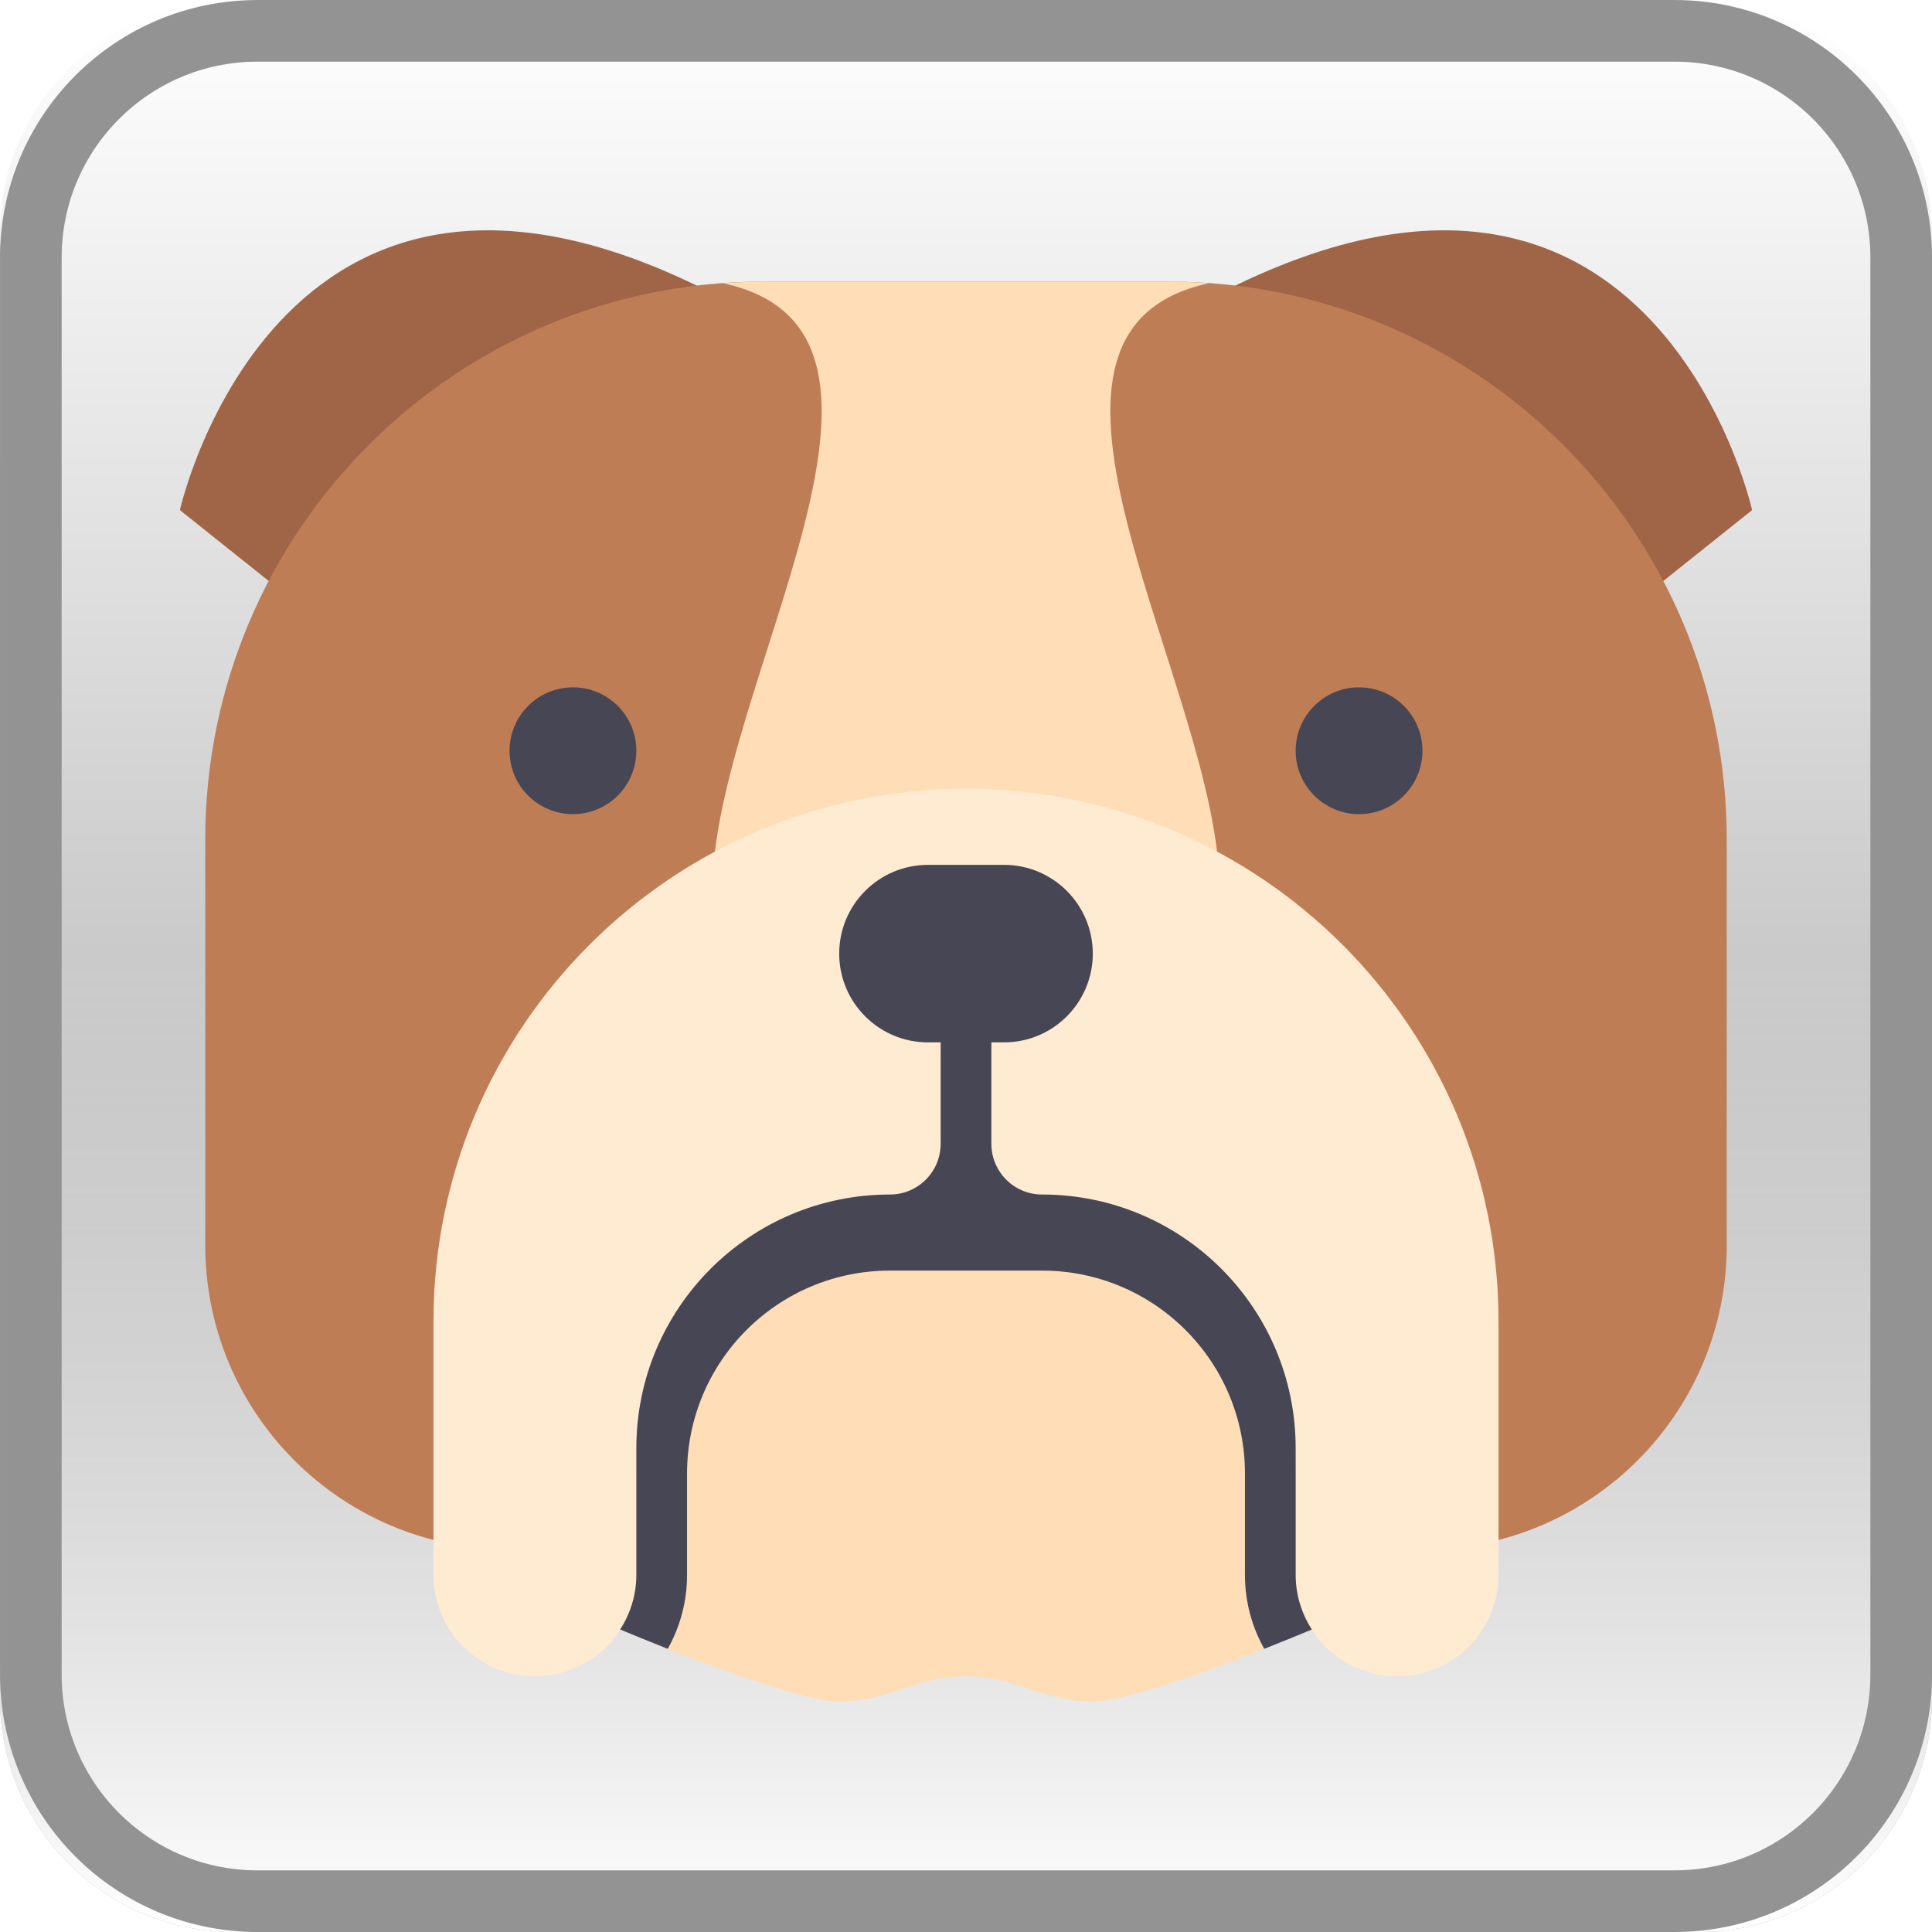
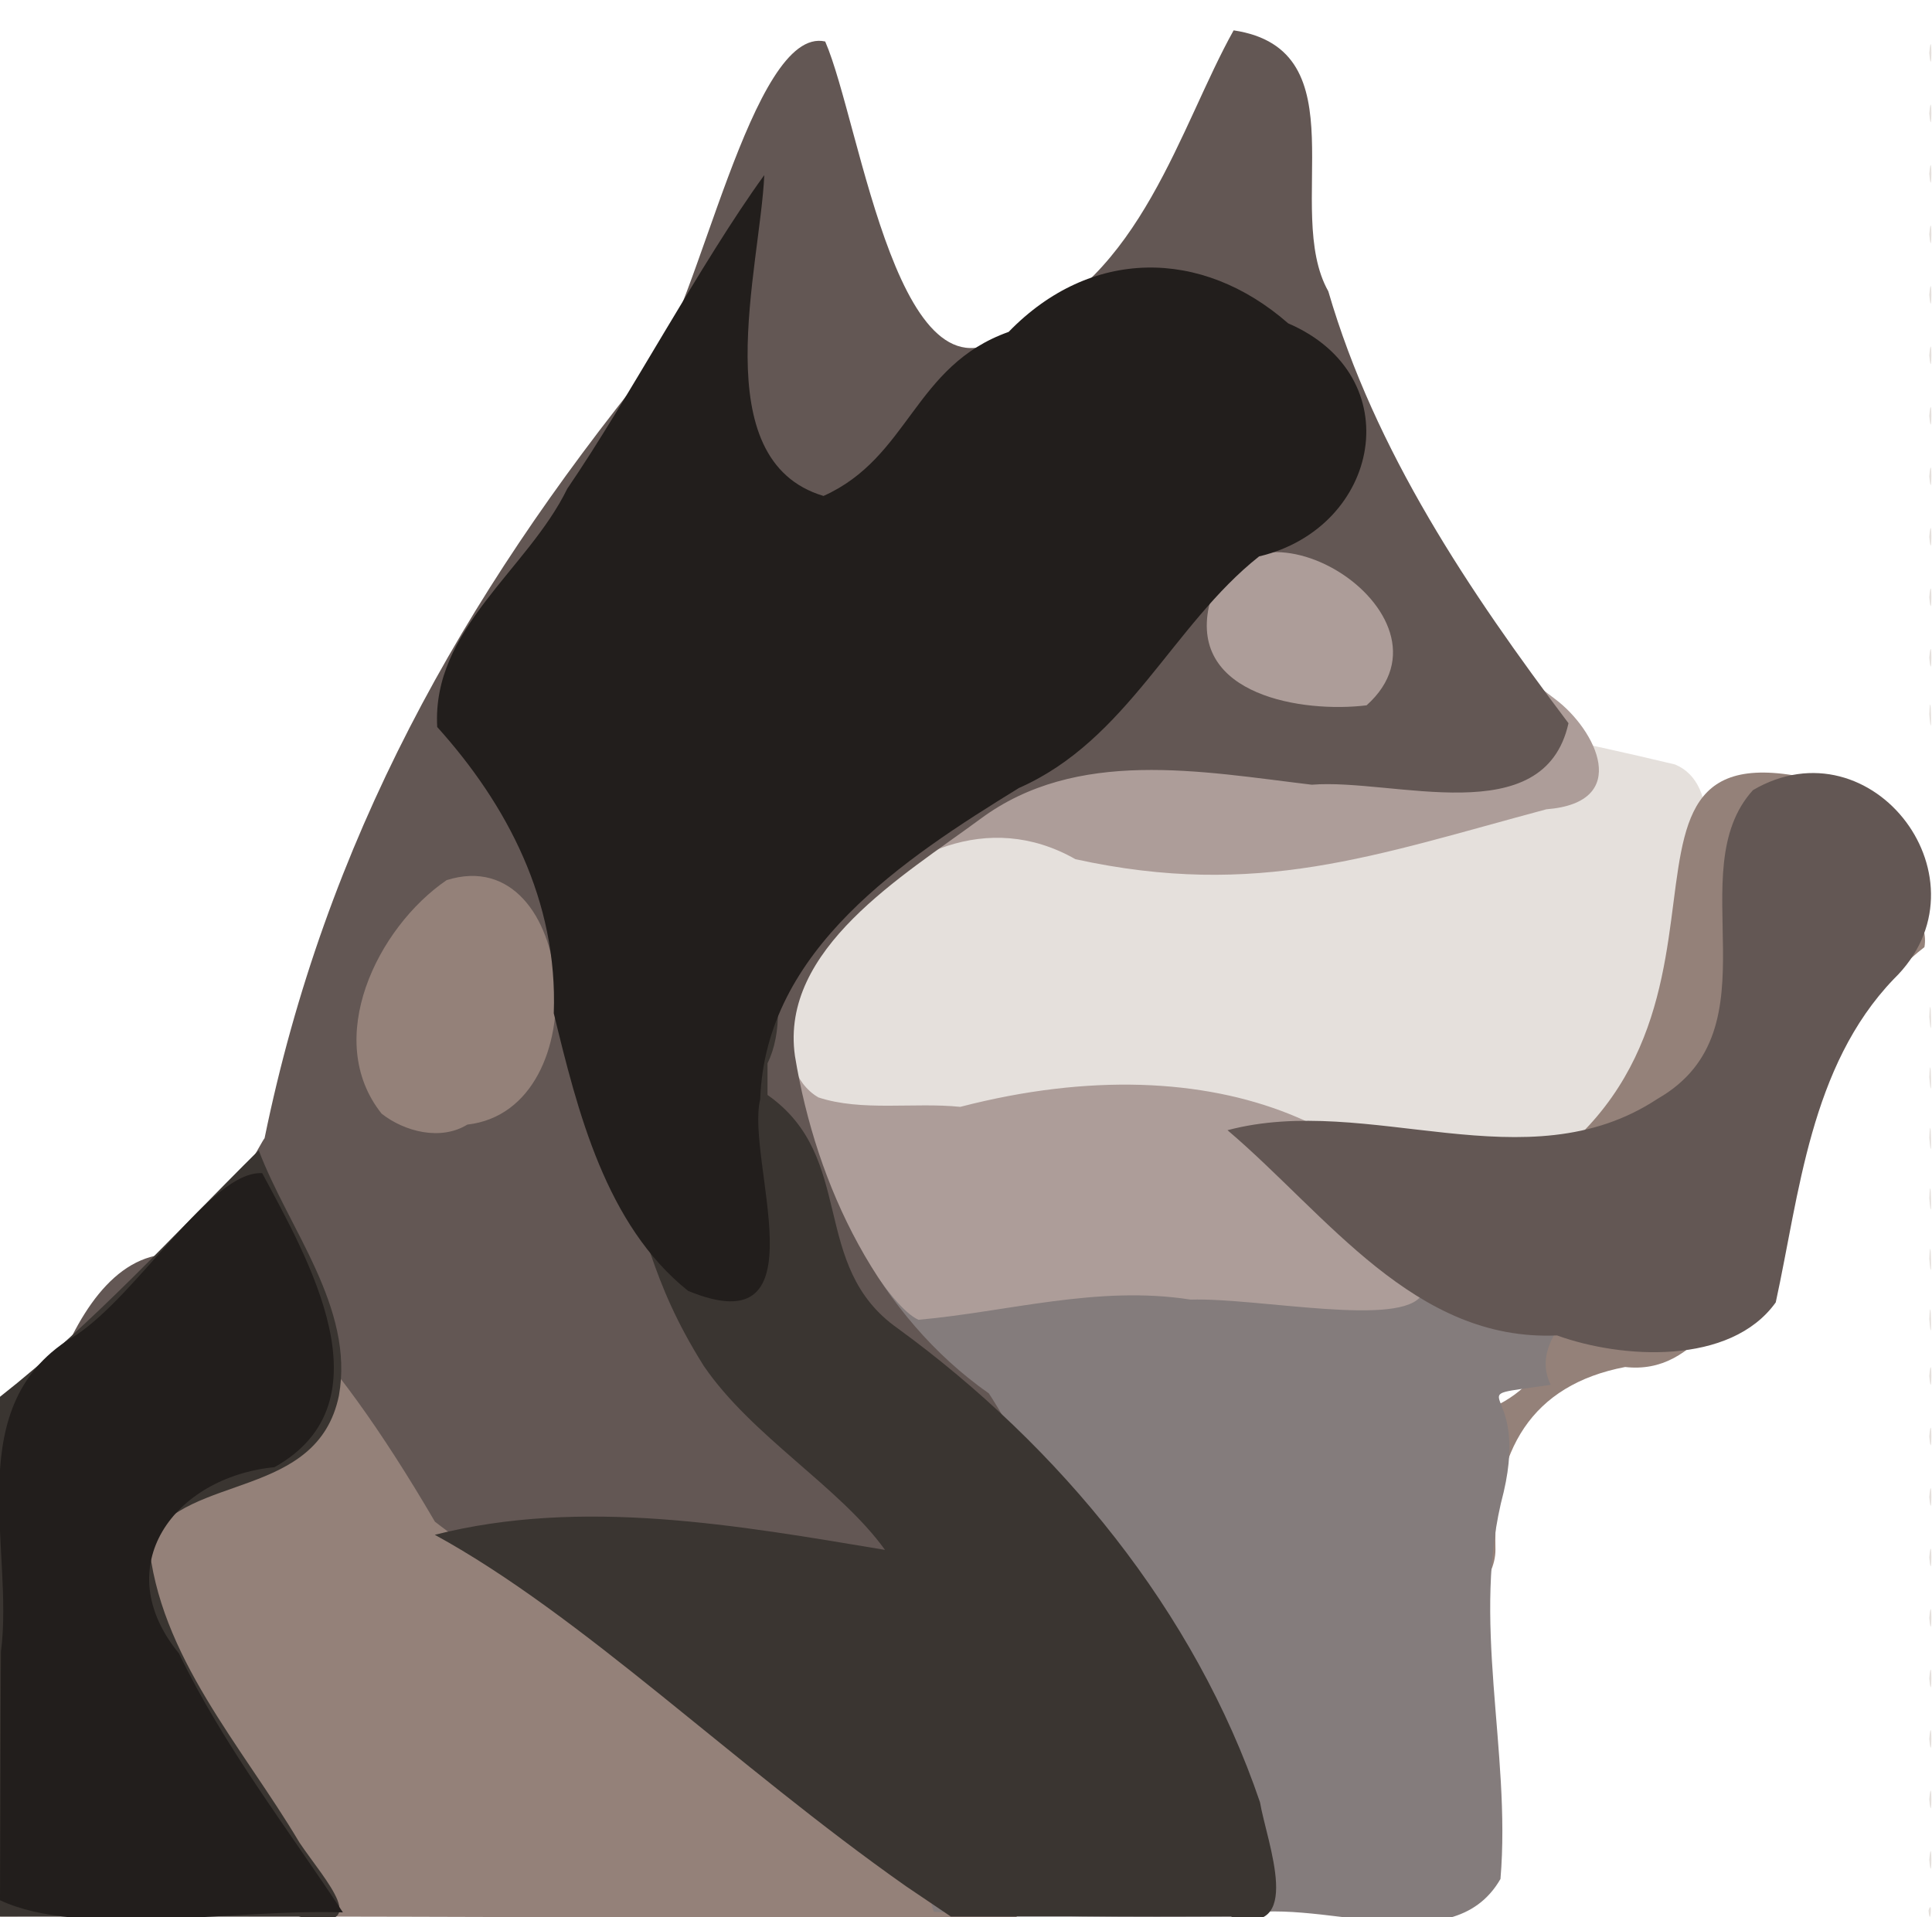
- <svg xmlns="http://www.w3.org/2000/svg" id="svg4588" height="32" width="32" version="1.1">
-   <defs id="defs4590">
-     <linearGradient id="E" y2="1055.4" gradientUnits="userSpaceOnUse" y1="1086.4" gradientTransform="matrix(1.0329,0,0,1.0329,-59.414,-1122.2)" x2="73.009" x1="73.009">
-       <stop id="stop4324" stop-color="#fff" offset="0" />
-       <stop id="stop4326" stop-color="#939393" offset="1" />
-     </linearGradient>
-     <linearGradient id="F" y2="1070.9" gradientUnits="userSpaceOnUse" y1="1086.4" gradientTransform="matrix(1.0329,0,0,1.0329,-59.414,-1090.2)" x2="73.009" x1="73.009">
-       <stop id="stop3297-5-3-1-9-9" stop-color="#fff" offset="0" />
-       <stop id="stop4354-4-5-0-3" stop-color="#fff" stop-opacity="0" offset="1" />
-     </linearGradient>
-   </defs>
-   <g id="g45718" style="enable-background:new" transform="translate(-2.5e-4,-3e-4)">
-     <g id="g4276">
-       <rect id="rect4364" style="fill:url(#E);enable-background:new" transform="scale(1,-1)" ry="3.878" width="32" y="-32" x="0" height="32" />
-       <rect id="rect4366" style="fill:url(#F);enable-background:new" ry="3.878" height="32" width="32" y="0.001" x="0" />
-       <rect id="rect4426" style="fill:none;stroke:#939393;stroke-width:1.021;stroke-linecap:round;stroke-linejoin:round;enable-background:new" ry="3.755" height="30.979" width="30.979" y="0.511" x="0.511" />
-     </g>
-   </g>
-   <g transform="matrix(0.05086034,0,0,0.05086034,2.979728,2.979744)" id="g1113">
-     <g id="g1063">
-       <path style="fill:#a06446" d="M 41.29,140.484 0,107.531 c 0,0 33.032,-148.725 181.678,-66.144 z" id="path1059" />
-       <path style="fill:#a06446" d="m 470.711,140.484 41.29,-32.953 c 0,0 -33.032,-148.725 -181.678,-66.144 z" id="path1061" />
-     </g>
-     <path style="fill:#be7d55" d="M 404.646,446.033 H 107.355 c -54.729,0 -99.097,-44.368 -99.097,-99.097 V 214.807 c 0,-100.338 81.34,-181.678 181.678,-181.678 h 132.129 c 100.338,0 181.678,81.34 181.678,181.678 v 132.129 c 0,54.731 -44.368,99.097 -99.097,99.097 z" id="path1065" />
-     <g id="g1071">
-       <path style="fill:#ffdeb7" d="m 335.129,33.649 c -4.32,-0.308 -8.667,-0.519 -13.065,-0.519 H 189.936 c -4.398,0 -8.745,0.212 -13.065,0.519 74.242,15.93 -3.451,131.81 -3.451,197.674 H 338.582 C 338.581,165.46 260.888,49.579 335.129,33.649 Z" id="path1067" />
-       <path style="fill:#ffdeb7" d="M 256.001,322.162 H 140.387 v 148.645 c 0,0 57.807,24.774 74.323,24.774 16.516,0 24.774,-8.258 41.29,-8.258 16.516,0 24.774,8.258 41.29,8.258 16.516,0 74.323,-24.774 74.323,-24.774 V 322.162 Z" id="path1069" />
-     </g>
-     <path style="fill:#ffebd2" d="m 396.388,487.323 c 18.243,0 33.032,-14.789 33.032,-33.032 V 371.71 C 429.42,275.933 351.778,198.29 256,198.29 v 0 c -95.777,0 -173.42,77.642 -173.42,173.42 v 82.581 c 0,18.243 14.789,33.032 33.032,33.032 v 0 c 18.243,0 33.032,-14.789 33.032,-33.032 v -33.032 c 0,-45.608 36.972,-82.581 82.581,-82.581 h 49.548 c 45.608,0 82.581,36.972 82.581,82.581 v 33.032 c 0.002,18.243 14.791,33.032 33.034,33.032 z" id="path1073" />
-     <g id="g1081">
-       <circle style="fill:#464655" cx="128" cy="185.9" r="20.645" id="circle1075" />
-       <circle style="fill:#464655" cx="384.001" cy="185.9" r="20.645" id="circle1077" />
-       <path style="fill:#464655" d="m 363.356,454.291 v -41.29 c 0,-45.608 -36.972,-82.581 -82.581,-82.581 v 0 c -9.122,0 -16.516,-7.395 -16.516,-16.516 v -33.032 h 4.129 c 15.963,0 28.903,-12.94 28.903,-28.903 v 0 c 0,-15.963 -12.94,-28.903 -28.903,-28.903 h -24.774 c -15.963,0 -28.903,12.94 -28.903,28.903 v 0 c 0,15.963 12.94,28.903 28.903,28.903 h 4.129 v 33.032 c 0,9.121 -7.394,16.516 -16.516,16.516 v 0 c -45.608,0 -82.581,36.972 -82.581,82.581 v 41.29 c 0,6.561 -1.969,12.639 -5.267,17.779 3.203,1.343 8.755,3.639 15.497,6.308 3.99,-7.138 6.285,-15.345 6.285,-24.087 v -33.032 c 0,-36.486 29.578,-66.065 66.065,-66.065 h 49.548 c 36.486,0 66.065,29.577 66.065,66.065 v 33.032 c 0,8.742 2.296,16.949 6.285,24.087 6.743,-2.668 12.295,-4.966 15.497,-6.308 -3.297,-5.14 -5.265,-11.218 -5.265,-17.779 z" id="path1079" />
-     </g>
-     <g id="g1083" />
-     <g id="g1085" />
-     <g id="g1087" />
-     <g id="g1089" />
-     <g id="g1091" />
-     <g id="g1093" />
-     <g id="g1095" />
-     <g id="g1097" />
-     <g id="g1099" />
-     <g id="g1101" />
-     <g id="g1103" />
-     <g id="g1105" />
-     <g id="g1107" />
-     <g id="g1109" />
-     <g id="g1111" />
+ <svg xmlns="http://www.w3.org/2000/svg" id="svg3082" version="1.1" width="511" height="507">
+   <defs id="defs3086" />
+   <g id="g3205">
+     <path style="fill:#e5e0dc" d="m 443.052,202.234 c 24.105,10.176 -9.996,80.530 -20.759,123.141 C 168.354,378.513 29.417,103.27 443.052,202.234 z m 67.026,303.18 c 1.116,-3.637 0.50,5.106 0,0 z M 510.272,492 c 0.761,-8.066 0.761,8.066 0,0 z m 0,-16 c 0.761,-8.066 0.761,8.066 0,0 z m 0,-16 c 0.761,-8.066 0.761,8.066 0,0 z m 0,-16 c 0.761,-8.066 0.761,8.066 0,0 z m 0,-16 c 0.761,-8.066 0.761,8.066 0,0 z m 0,-16 c 0.761,-8.066 0.761,8.066 0,0 z m 0,-16 c 0.761,-8.066 0.761,8.066 0,0 z m 0,-16 c 0.761,-8.066 0.761,8.066 0,0 z m 0,-16 c 0.761,-8.066 0.761,8.066 0,0 z m 0.01,-15 c 0.404,-9.402 0.845,9.971 0,0 z m 0,-16 c 0.404,-9.402 0.845,9.971 0,0 z m 0,-16 c 0.404,-9.402 0.845,9.971 0,0 z m 0,-16 c 0.404,-9.402 0.845,9.971 0,0 z m 0,-16 c 0.404,-9.402 0.845,9.971 0,0 z m 0,-16 c 0.404,-9.402 0.845,9.971 0,0 z m 0,-80 c 0.404,-9.402 0.845,9.971 0,0 z m -0.01,-15 c 0.761,-8.066 0.761,8.066 0,0 z m 0,-16 c 0.761,-8.066 0.761,8.066 0,0 z m 0,-16 c 0.761,-8.066 0.761,8.066 0,0 z m 0,-16 c 0.761,-8.066 0.761,8.066 0,0 z m 0,-16 c 0.761,-8.066 0.761,8.066 0,0 z m 0,-16 c 0.761,-8.066 0.76,8.066 0,0 z m 0,-16 c 0.761,-8.066 0.761,8.066 0,0 z m 0,-16 c 0.761,-8.066 0.761,8.066 0,0 z m 0,-16 c 0.761,-8.066 0.761,8.066 0,0 z m 0,-16 c 0.761,-8.066 0.761,8.066 0,0 z m 0,-16 c 0.761,-8.066 0.761,8.066 0,0 z" id="path3219" />
+     <path style="fill:#ad9d99" d="m 411.396,184.986 c 10.656,8.004 20.436,27.314 -2.390,29.1 -45.479,12.175 -76.400,23.742 -124.554,13.205 -46.440,-26.4 -94.157,47.14 -68.00,63.013 11.445,3.776 25.31,1.248 37.54,2.498 137.184,-35.576 203.437,97.650 30.659,201.285 C 28.64,117.081 149.52,-16.712 411.396,184.986 z" id="path3217" />
+     <path style="fill:#948179" d="m 19.001,401.16 c 23.929,-21.556 68.987,-138.209 89.038,-163.235 33.417,-47.129 105.901,-89.985 53.524,40.302 23.996,99.728 321.136,146.578 231.067,39.374 85.323,-41.122 16.457,-133.202 94.812,-109.34 -0.694,13.238 23.923,29.75 21.55,42.302 -38.337,29.264 -41.005,115.421 -79.156,111.058 -24.749,4.741 -34.949,22.024 -34.301,48.313 0.102,32.174 -126.243,65.121 -126.637,97.313 C 136.73,507.427 132.166,506.836 0,507.004 48.247,450.999 20.921,445.052 19.001,401.16 z" id="path3215" />
+     <path style="fill:#847c7c" d="m 242.915,349.13 c 23.376,-2.064 47.431,-9.201 71.962,-5.339 18.053,-0.535 55.971,7.515 61.24,-1.334 97.32,-18.653 22.094,-0.632 34.029,23.878 -26.168,3.852 -5.508,-1.52 -12.423,28.329 -8.924,33.58 2.029,68.376 -0.86,102.393 -13.139,22.8 -48.478,3.607 -71.376,9.946 -26.169,0.158 -52.357,0.156 -78.496,-1.27 C 93.845,23.765 213.218,335.707 242.915,349.13 z" id="path3213" />
+     <path style="fill:#635754" d="M -1.103,389.519 C 51.158,340.011 68.146,303.266 69.977,301.1 86.061,222.584 122.076,158.26 172.175,96.577 c 12.306,-14.155 26.731,-89.952 46.083,-85.602 9.446,21.63 19.648,102.175 50.02,75.88 33.443,-12.796 43.871,-53.569 58.01,-78.825 33.916,5.081 12.893,47.47 25.041,69.032 12.33,42.302 37.276,79.41 63.525,114.255 -6.445,28.945 -46.291,14.521 -67.9,16.268 -29.18,-3.474 -62.206,-9.89 -87.737,9.117 -20.25,14.955 -52.999,34.287 -48.96,62.641 5.693,34.603 22.027,68.7 51.304,89.28 51.691,79.169 -72.054,91.941 -146.529,33.915 C -1.734,202.57 3.277,501.336 -1.103,389.519 z M 123.598,297.498 c 34.98,-3.973 28.921,-75.487 -5.468,-64.67 -18.403,12.582 -32.806,42.21 -17.188,61.785 6.119,4.805 15.686,7.199 22.656,2.885 z M 361.451,186.584 c 27.09,-24.241 -32.705,-61.176 -41.703,-26.14 -5.043,23.562 24.93,28.207 41.703,26.14 z m 50.376,166.685 c -37.677,1.68 -60.74,-31.82 -87.159,-54.29 37.37,-9.914 79.073,14.588 113.759,-8.314 32.02,-18.355 5.684,-60.152 25.23,-81.659 31.656,-18.487 63.811,24.153 37.2,50.017 -22.134,23.077 -24.941,56.915 -31.185,85.507 -11.988,16.752 -40.78,14.931 -57.848,8.739 z" id="path3211" />
+     <path style="fill:#3a3531" d="m 0,438.2 c 0,-22.928 0,-45.857 0,-68.7 24.834,-19.497 46.077,-43.05 68.434,-65.204 7.847,20.788 25.362,41.615 21.204,64.913 -5.695,27.508 -39.869,20.486 -50.325,38.408 2.627,30.385 24.868,54.480 39.878,79.786 C 86.018,497.551 99.272,511.400 79.045,507 52.697,507 26.348,507 0,507 0,484.071 0,461.142 0,438.2 z M 203,289.649 c 23.641,16.603 10.914,45.212 34.455,61.761 42.815,31.234 78.608,74.77 95.80,125.335 1.814,10.683 12.107,36.251 -7.788,30.248 -24.658,-0.01 -49.316,-0.02 -73.974,-0.0 -3.963,-2.67 -7.927,-5.35 -11.890,-8.031 C 193.962,466.845 154.15,427.430 115,406.008 154.017,396.124 194.983,403.488 234.078,410 222.037,393.269 198.857,379.984 186.116,361.299 171.451,337.894 171.567,325.512 160.791,300.200 161.929,169.635 218.764,249.119 203,281.29" id="path3209" />
+     <path style="fill:#221e1c" d="M 0.243,437. C 3.892,409.228 -11.065,371.173 20.126,353.178 c 16.687,-11.092 35.741,-43.533 49.224,-42.840 12.03,22.480 34.095,60.547 3.241,77.784 -26.531,2.634 -44.113,26.283 -25.26,49.269 11.802,24.423 28.507,45.944 43.365,68.506 -28.503,-1.02 -69.473,6.791 -90.695,-3.220 0.08,-21.642 0.161,-43.285 0.241,-64.927 z" id="path3920" />
+     <path style="fill:#221e1c" d="m 182,341.483 c -21.824,-17.456 -29.229,-47.566 -35.532,-73.43 1.099,-29.686 -12.361,-55.234 -30.827,-75.727 -1.459,-25.971 23.892,-41.539 34.396,-63.042 16.208,-23.674 35.274,-59.74 52.113,-82.966 -1.112,24.584 -15.879,75.447 15.657,84.878 22.75,-10.191 23.885,-34.485 48.969,-43.397 21.575,-22.246 50.97,-22.366 73.94,-2.26 32.27,13.891 24.47,54.014 -7.7,61.653 -22.838,18.087 -34.817,48.616 -63.504,61.253 -30.355,18.688 -67.065,42.732 -68.441,82.34 -3.946,16.19 17.03,65.605 -19.062,50.702 z" id="path3207" />
  </g>
</svg>
